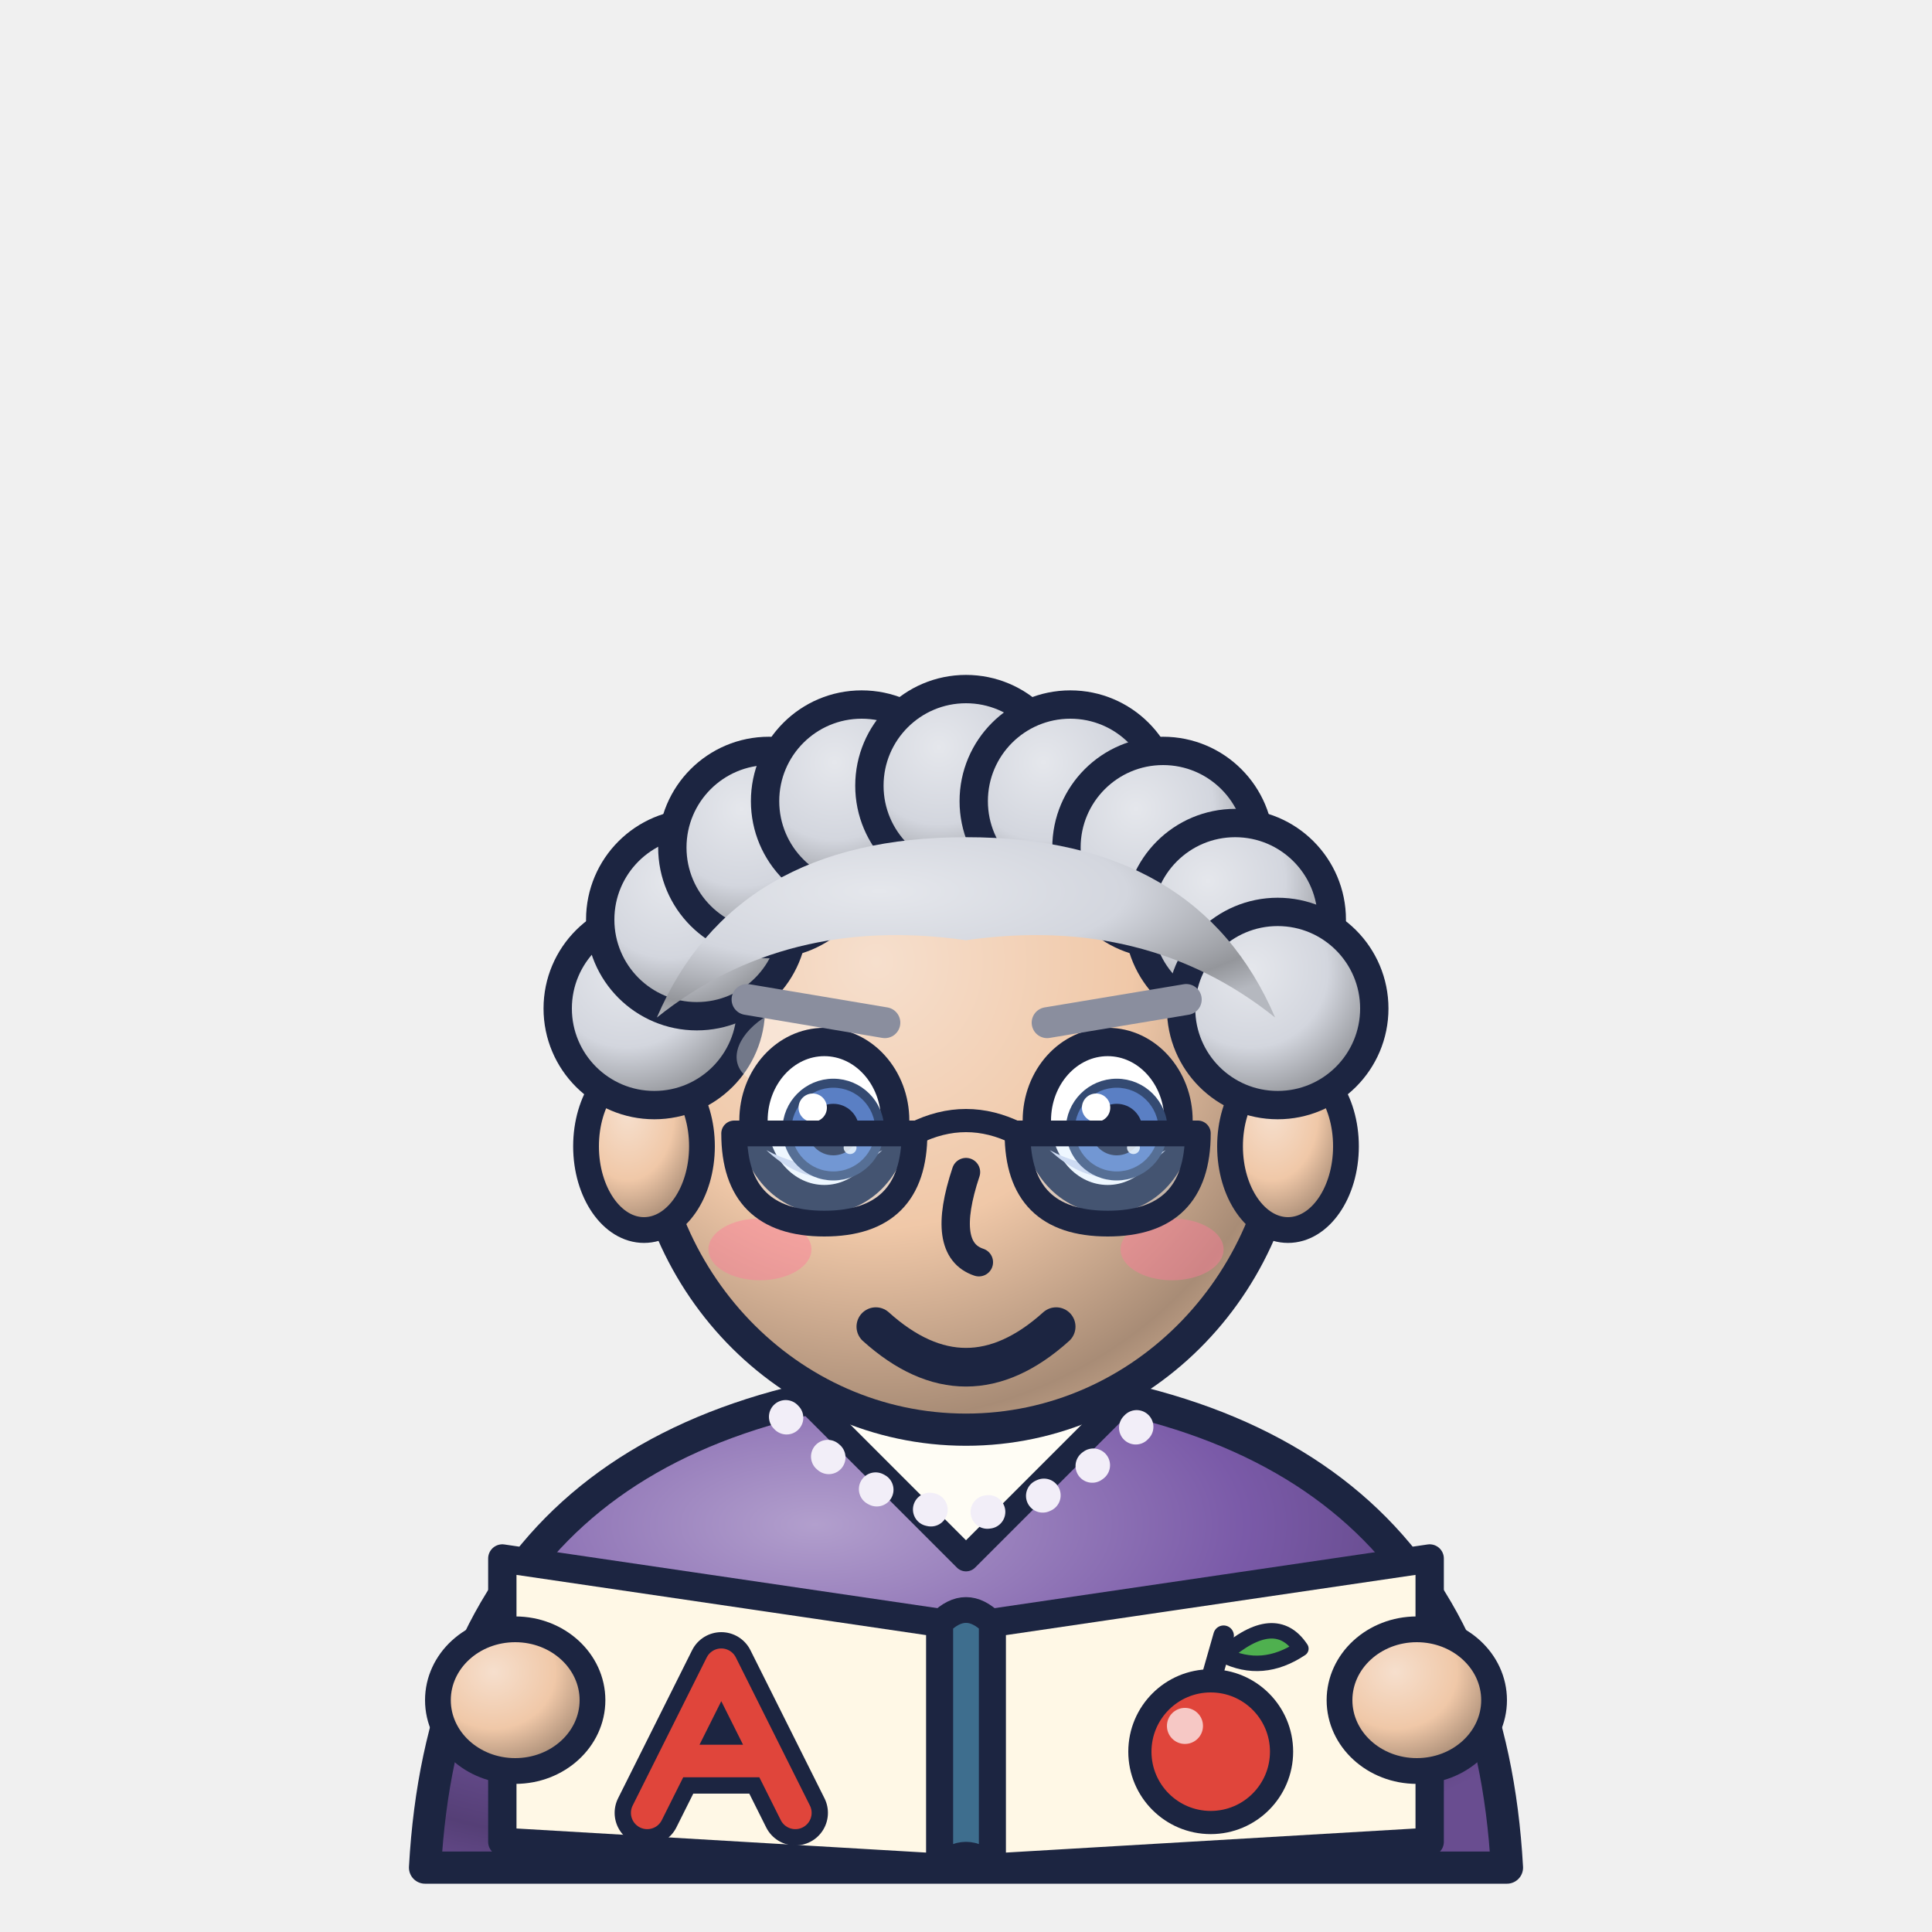
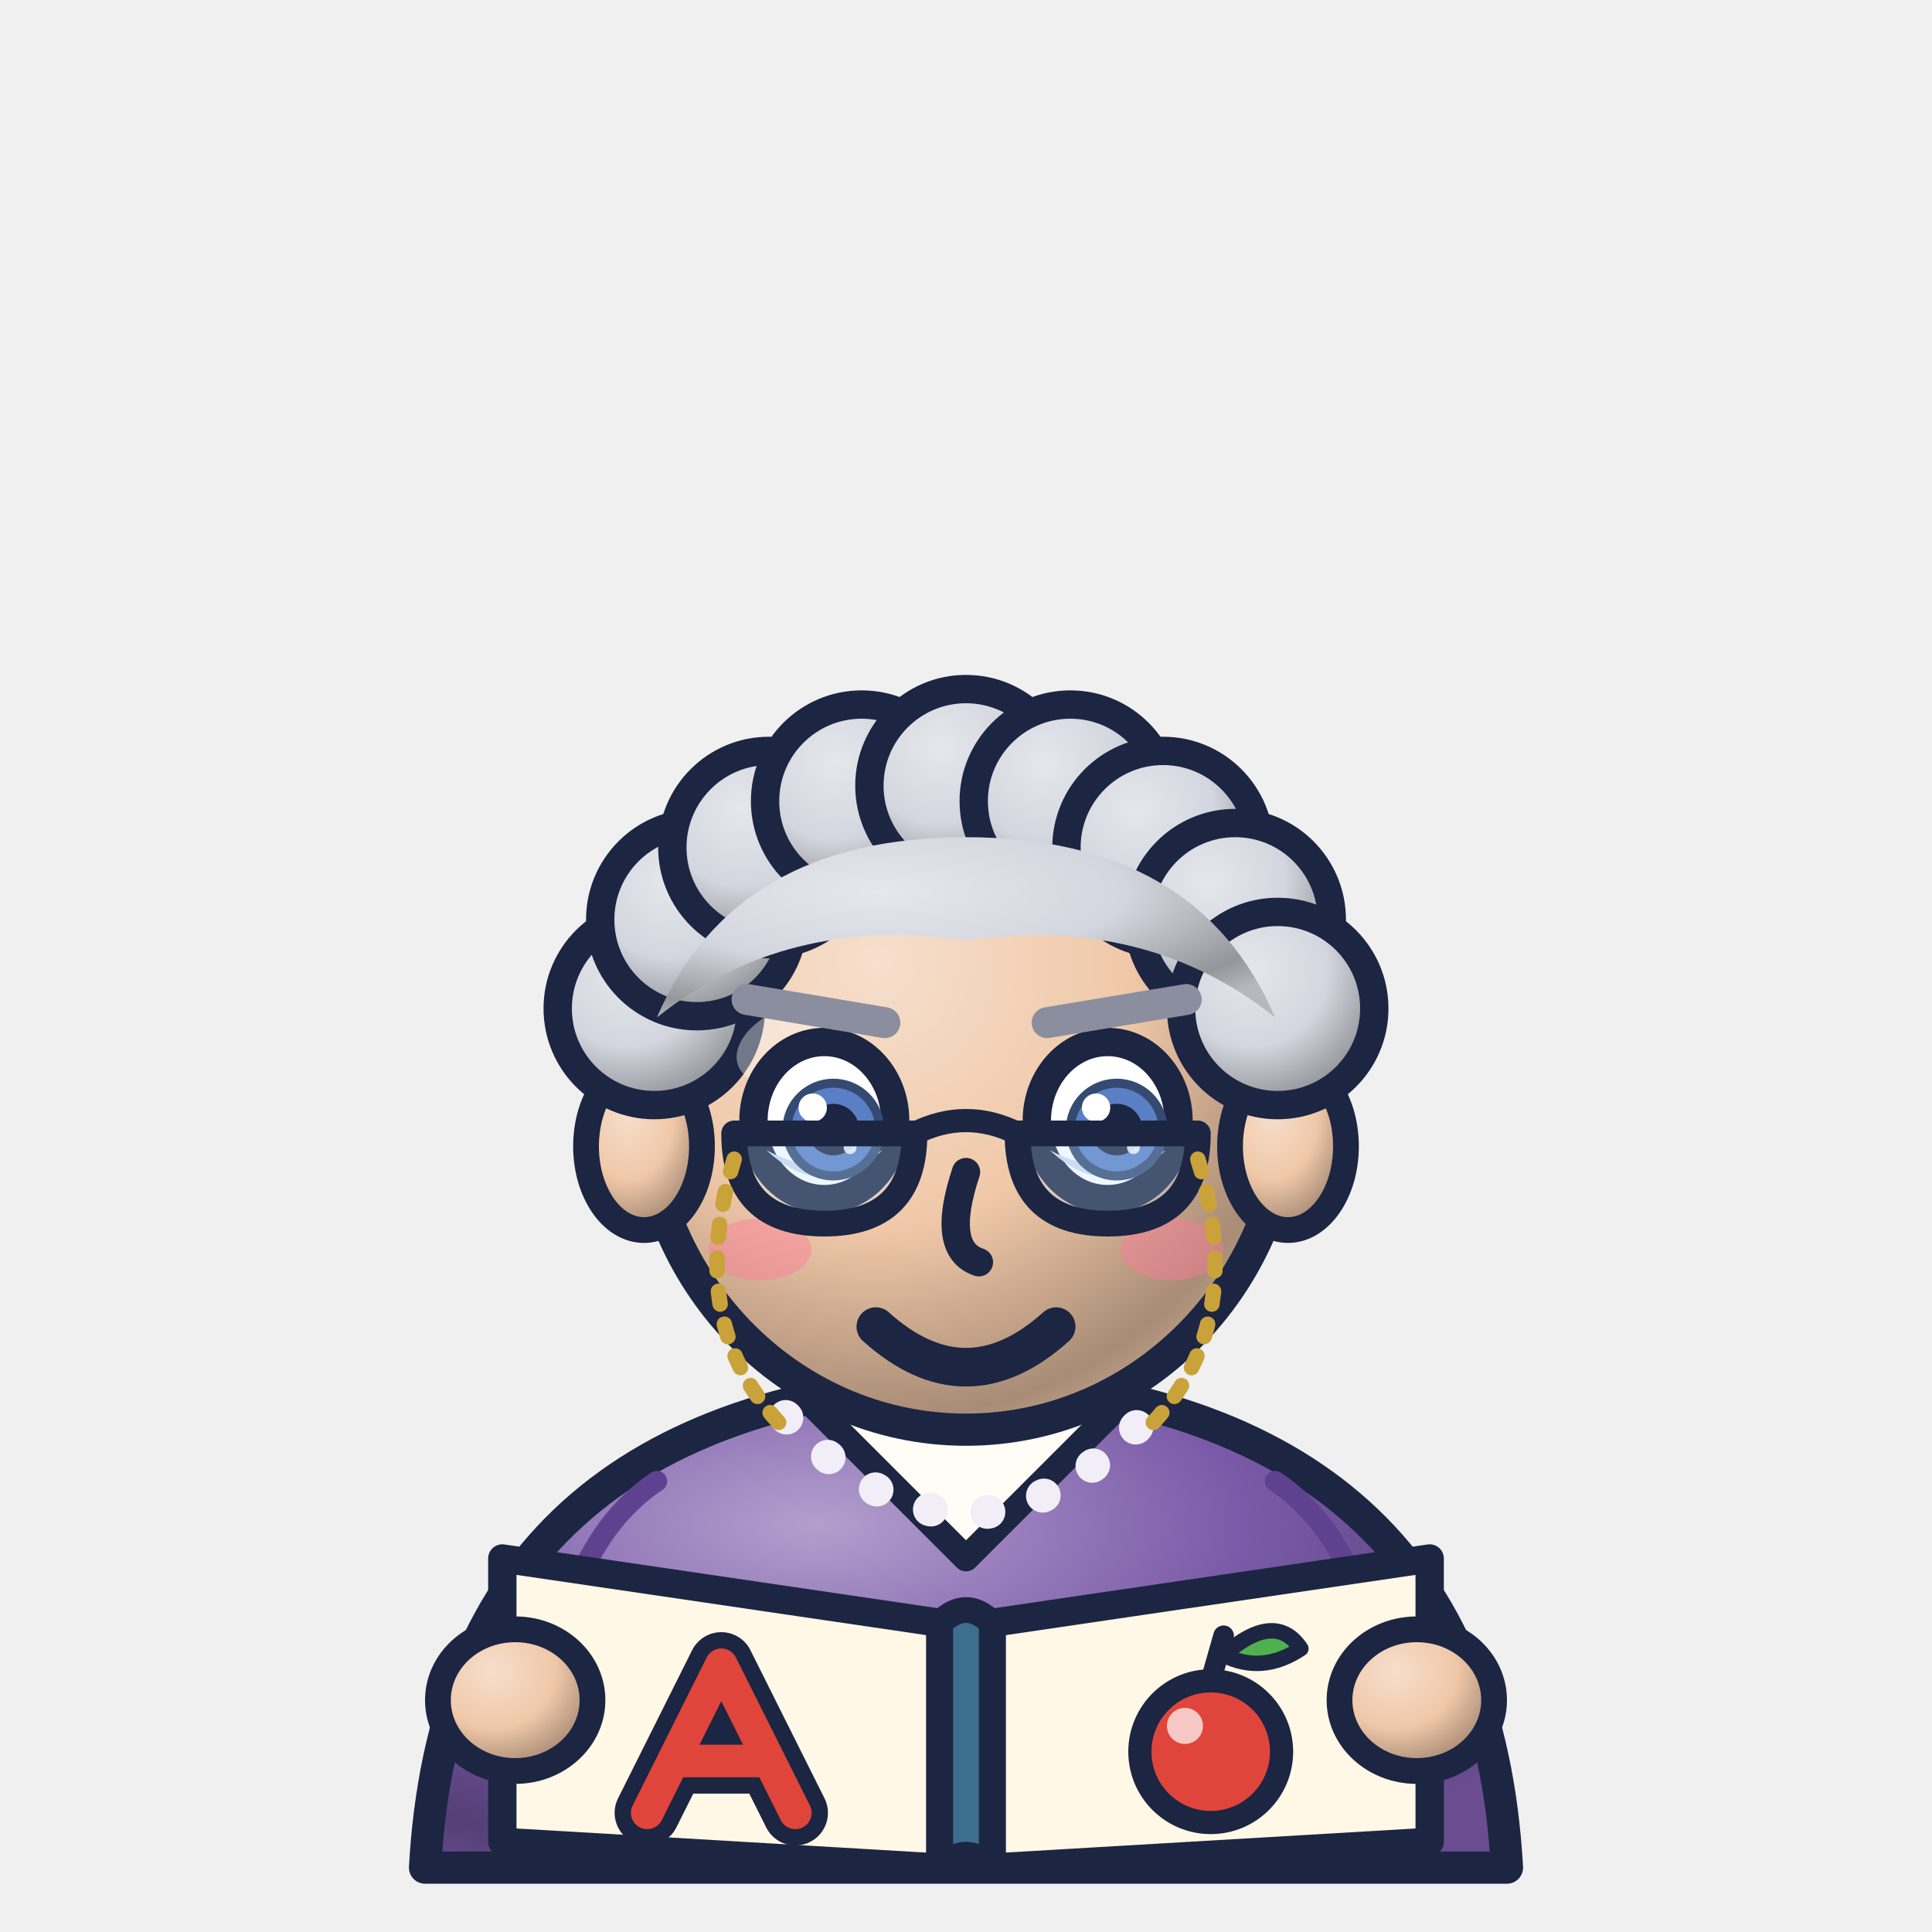
<svg aria-hidden="true" viewBox="0 0 120 120">
  <defs>
    <radialGradient id="m-lesepatin-0__b" cx="36%" cy="30%" r="80%">
      <stop offset="0" stop-color="#f6dfcd" />
      <stop offset=".5" stop-color="#f0c8a8" />
      <stop offset=".86" stop-color="#a88c76" />
      <stop offset="1" stop-color="#ceac90" />
    </radialGradient>
    <radialGradient id="m-lesepatin-0__c" cx="36%" cy="30%" r="80%">
      <stop offset="0" stop-color="#e5e7ec" />
      <stop offset=".5" stop-color="#d3d6de" />
      <stop offset=".86" stop-color="#94969b" />
      <stop offset="1" stop-color="#b5b8bf" />
    </radialGradient>
    <radialGradient id="m-lesepatin-0__a" cx="36%" cy="30%" r="80%">
      <stop offset="0" stop-color="#b29fcd" />
      <stop offset=".5" stop-color="#7a5aa8" />
      <stop offset=".86" stop-color="#553f76" />
      <stop offset="1" stop-color="#694d90" />
    </radialGradient>
  </defs>
  <g transform="matrix(.8 0 0 .8 12 23.2)">
    <path fill="url(#m-lesepatin-0__a)" stroke="#1c2541" stroke-linecap="round" stroke-linejoin="round" stroke-width="2.5" d="M18 116q2-36 42-38 40 2 42 38Z" />
    <path fill="#fffdf5" stroke="#1c2541" stroke-linecap="round" stroke-linejoin="round" stroke-width="2" d="m48 80 12 12 12-12Z" />
+     <path fill="none" stroke="#5e4290" stroke-linecap="round" stroke-width="1.6" d="M28 100q2-10 8-14m56 14q-2-10-8-14" />
    <path fill="none" stroke="#f2eef8" stroke-dasharray=".1 4.4" stroke-linecap="round" stroke-width="2.6" d="M46 81q14 15 28 0" />
    <path fill="#fff8e6" stroke="#1c2541" stroke-linecap="round" stroke-linejoin="round" stroke-width="2.2" d="m24 92 34 5v19l-34-2Z" />
    <path fill="#fff8e6" stroke="#1c2541" stroke-linecap="round" stroke-linejoin="round" stroke-width="2.2" d="m96 92-34 5v19l34-2Z" />
    <path fill="#3e6e8e" stroke="#1c2541" stroke-linecap="round" stroke-linejoin="round" stroke-width="2" d="M58 97q2-2 4 0v19q-2-2-4 0Z" />
    <g fill="none" stroke-linecap="round" stroke-linejoin="round">
      <path stroke="#1c2541" stroke-width="4.4" d="M-5 5 0-5 5 5m-8-3.5h6" transform="translate(41 106)scale(1.15)" />
      <path stroke="#e0453b" stroke-width="2.2" d="M-5 5 0-5 5 5m-8-3.5h6" transform="translate(41 106)scale(1.15)" />
    </g>
    <circle cx="79" cy="107" r="5.5" fill="#e0453b" stroke="#1c2541" stroke-linecap="round" stroke-linejoin="round" stroke-width="1.8" />
    <path fill="none" stroke="#1c2541" stroke-linecap="round" stroke-linejoin="round" stroke-width="1.6" d="m79 101.5 1-3.5" />
    <path fill="#4fb04f" stroke="#1c2541" stroke-linecap="round" stroke-linejoin="round" stroke-width="1.2" d="M80 99.5q4-3.5 6-.5-3 2-6 .5" />
    <circle cx="77" cy="105" r="1.4" fill="#fff" opacity=".7" />
    <ellipse cx="25" cy="103" fill="url(#m-lesepatin-0__b)" stroke="#1c2541" stroke-linecap="round" stroke-linejoin="round" stroke-width="2" rx="6" ry="5.5" />
    <ellipse cx="95" cy="103" fill="url(#m-lesepatin-0__b)" stroke="#1c2541" stroke-linecap="round" stroke-linejoin="round" stroke-width="2" rx="6" ry="5.5" />
    <ellipse cx="60" cy="56" fill="url(#m-lesepatin-0__b)" stroke="#1c2541" stroke-linecap="round" stroke-linejoin="round" stroke-width="2.5" rx="25" ry="26" />
    <ellipse cx="35" cy="60" fill="url(#m-lesepatin-0__b)" stroke="#1c2541" stroke-linecap="round" stroke-linejoin="round" stroke-width="2" rx="4.5" ry="6.5" />
    <ellipse cx="85" cy="60" fill="url(#m-lesepatin-0__b)" stroke="#1c2541" stroke-linecap="round" stroke-linejoin="round" stroke-width="2" rx="4.5" ry="6.5" />
    <circle cx="35.8" cy="49.3" r="7.5" fill="url(#m-lesepatin-0__c)" stroke="#1c2541" stroke-linecap="round" stroke-linejoin="round" stroke-width="2.2" />
    <circle cx="39.1" cy="42.4" r="7.5" fill="url(#m-lesepatin-0__c)" stroke="#1c2541" stroke-linecap="round" stroke-linejoin="round" stroke-width="2.2" />
    <circle cx="44.7" cy="36.8" r="7.5" fill="url(#m-lesepatin-0__c)" stroke="#1c2541" stroke-linecap="round" stroke-linejoin="round" stroke-width="2.2" />
    <circle cx="51.9" cy="33.2" r="7.5" fill="url(#m-lesepatin-0__c)" stroke="#1c2541" stroke-linecap="round" stroke-linejoin="round" stroke-width="2.2" />
    <circle cx="60" cy="32" r="7.5" fill="url(#m-lesepatin-0__c)" stroke="#1c2541" stroke-linecap="round" stroke-linejoin="round" stroke-width="2.2" />
    <circle cx="68.1" cy="33.2" r="7.5" fill="url(#m-lesepatin-0__c)" stroke="#1c2541" stroke-linecap="round" stroke-linejoin="round" stroke-width="2.2" />
    <circle cx="75.3" cy="36.8" r="7.5" fill="url(#m-lesepatin-0__c)" stroke="#1c2541" stroke-linecap="round" stroke-linejoin="round" stroke-width="2.2" />
    <circle cx="80.9" cy="42.4" r="7.5" fill="url(#m-lesepatin-0__c)" stroke="#1c2541" stroke-linecap="round" stroke-linejoin="round" stroke-width="2.2" />
    <circle cx="84.2" cy="49.3" r="7.5" fill="url(#m-lesepatin-0__c)" stroke="#1c2541" stroke-linecap="round" stroke-linejoin="round" stroke-width="2.2" />
    <path fill="url(#m-lesepatin-0__c)" d="M36 50q6-14 24-14t24 14q-10-8-24-6-14-2-24 6" />
    <ellipse cx="47" cy="52" fill="#fff" opacity=".38" rx="5" ry="3" transform="rotate(-20 47 52)" />
    <ellipse cx="49" cy="58" fill="#fff" stroke="#1c2541" stroke-linecap="round" stroke-linejoin="round" stroke-width="2.2" rx="5.5" ry="6.1" />
    <path fill="#d3daee" d="M44.5 60.3q4.5 4.2 9 0-4.5 2.4-9 0" />
    <circle cx="49.7" cy="58.7" r="3.6" fill="#5a7fc4" stroke="#344a72" stroke-width=".7" />
    <circle cx="49.7" cy="58.7" r="2" fill="#1c2541" />
    <circle cx="48.1" cy="57" r="1.1" fill="#fff" />
    <circle cx="51" cy="60.1" r=".5" fill="#fff" opacity=".85" />
    <path fill="none" stroke="#8a8e9e" stroke-linecap="round" stroke-width="2.4" d="m43 48.6 10.7 1.8" />
    <ellipse cx="71" cy="58" fill="#fff" stroke="#1c2541" stroke-linecap="round" stroke-linejoin="round" stroke-width="2.2" rx="5.5" ry="6.1" />
    <path fill="#d3daee" d="M66.5 60.3q4.5 4.2 9 0-4.5 2.4-9 0" />
    <circle cx="71.7" cy="58.7" r="3.6" fill="#5a7fc4" stroke="#344a72" stroke-width=".7" />
    <circle cx="71.7" cy="58.7" r="2" fill="#1c2541" />
    <circle cx="70.1" cy="57" r="1.1" fill="#fff" />
    <circle cx="73" cy="60.1" r=".5" fill="#fff" opacity=".85" />
    <path fill="none" stroke="#8a8e9e" stroke-linecap="round" stroke-width="2.4" d="m77.1 48.6-10.8 1.8" />
    <path fill="none" stroke="#1c2541" stroke-linecap="round" stroke-linejoin="round" stroke-width="2.2" d="M60 62q-2 6 1 7" />
    <path fill="none" stroke="#1c2541" stroke-linecap="round" stroke-linejoin="round" stroke-width="3" d="M53 74q7 6.3 14 0" />
    <ellipse cx="44" cy="68" fill="#ff7a9a" opacity=".45" rx="4" ry="2.4" />
    <ellipse cx="76" cy="68" fill="#ff7a9a" opacity=".45" rx="4" ry="2.4" />
    <path fill="#bfe3ff" fill-opacity=".25" stroke="#1c2541" stroke-linecap="round" stroke-linejoin="round" stroke-width="2" d="M42 59q0 7 7 7t7-7Zm22 0q0 7 7 7t7-7Z" />
    <path fill="none" stroke="#1c2541" stroke-linecap="round" stroke-linejoin="round" stroke-width="1.8" d="M56 59q4-2 8 0" />
+     <path fill="none" stroke="#c9a23a" stroke-dasharray="1 1.6" stroke-linecap="round" stroke-width="1.2" d="M42 61q-4 13 4 21m32-21q4 13-4 21" />
  </g>
</svg>
